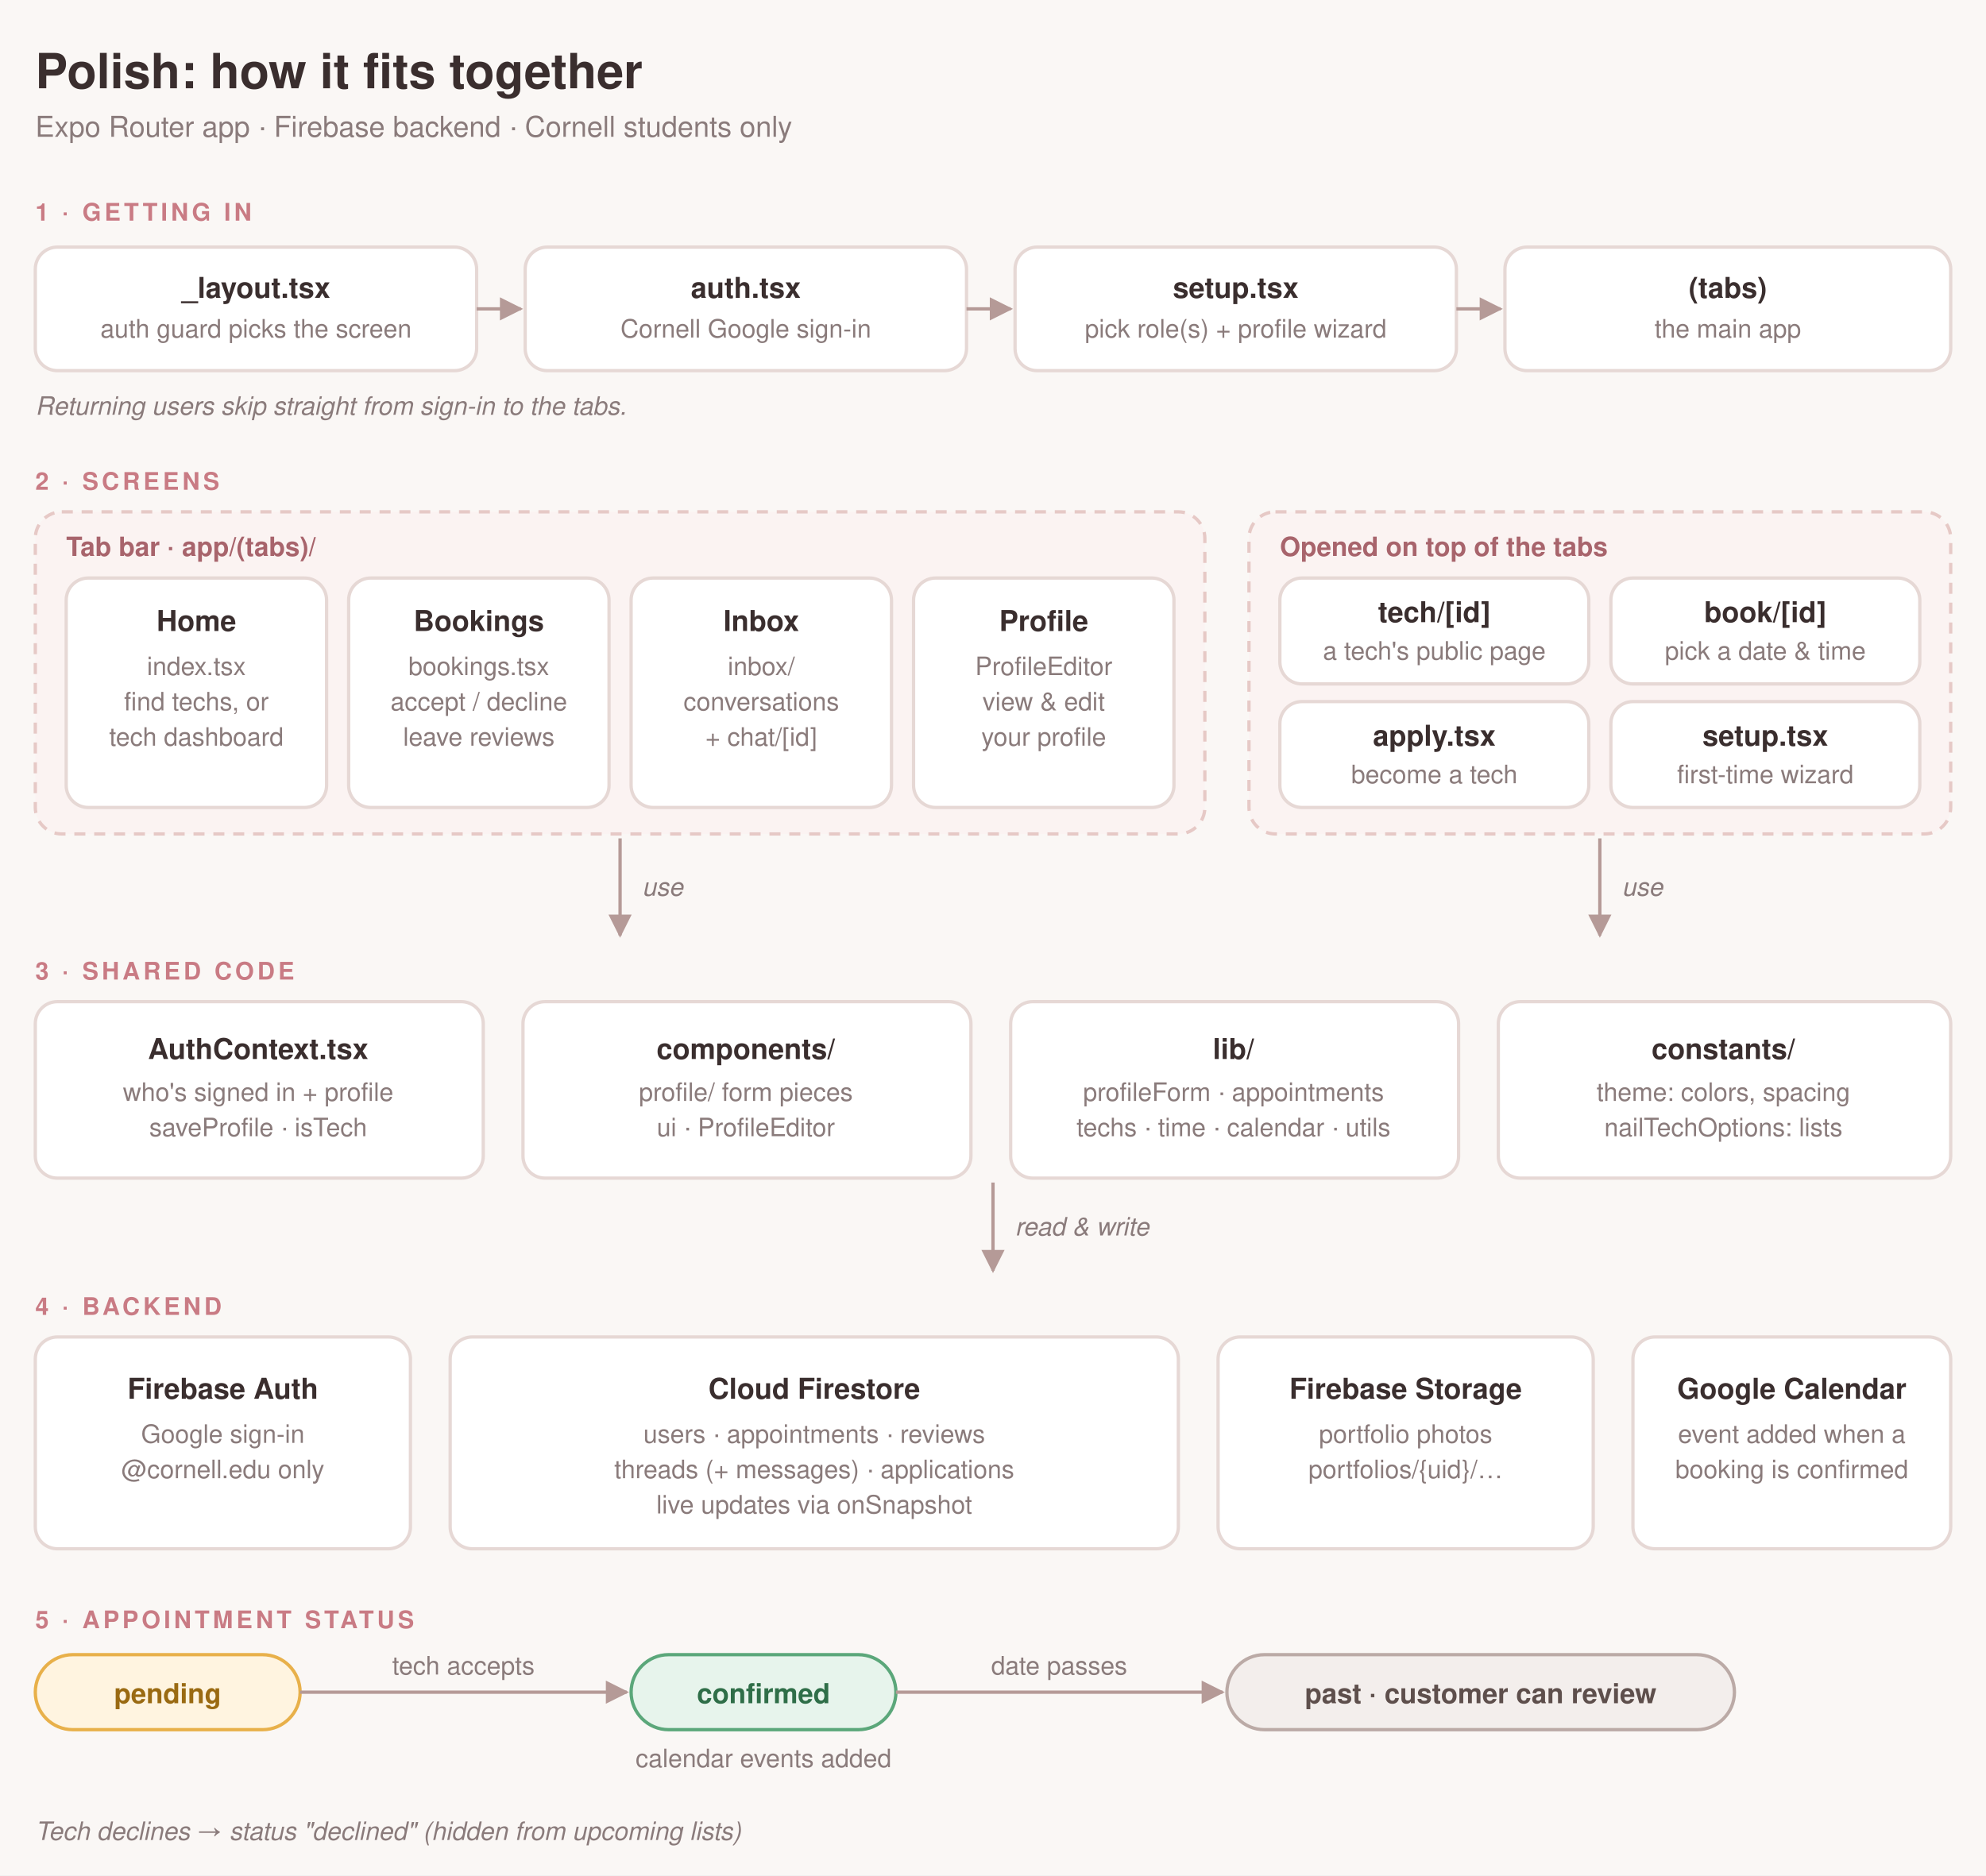
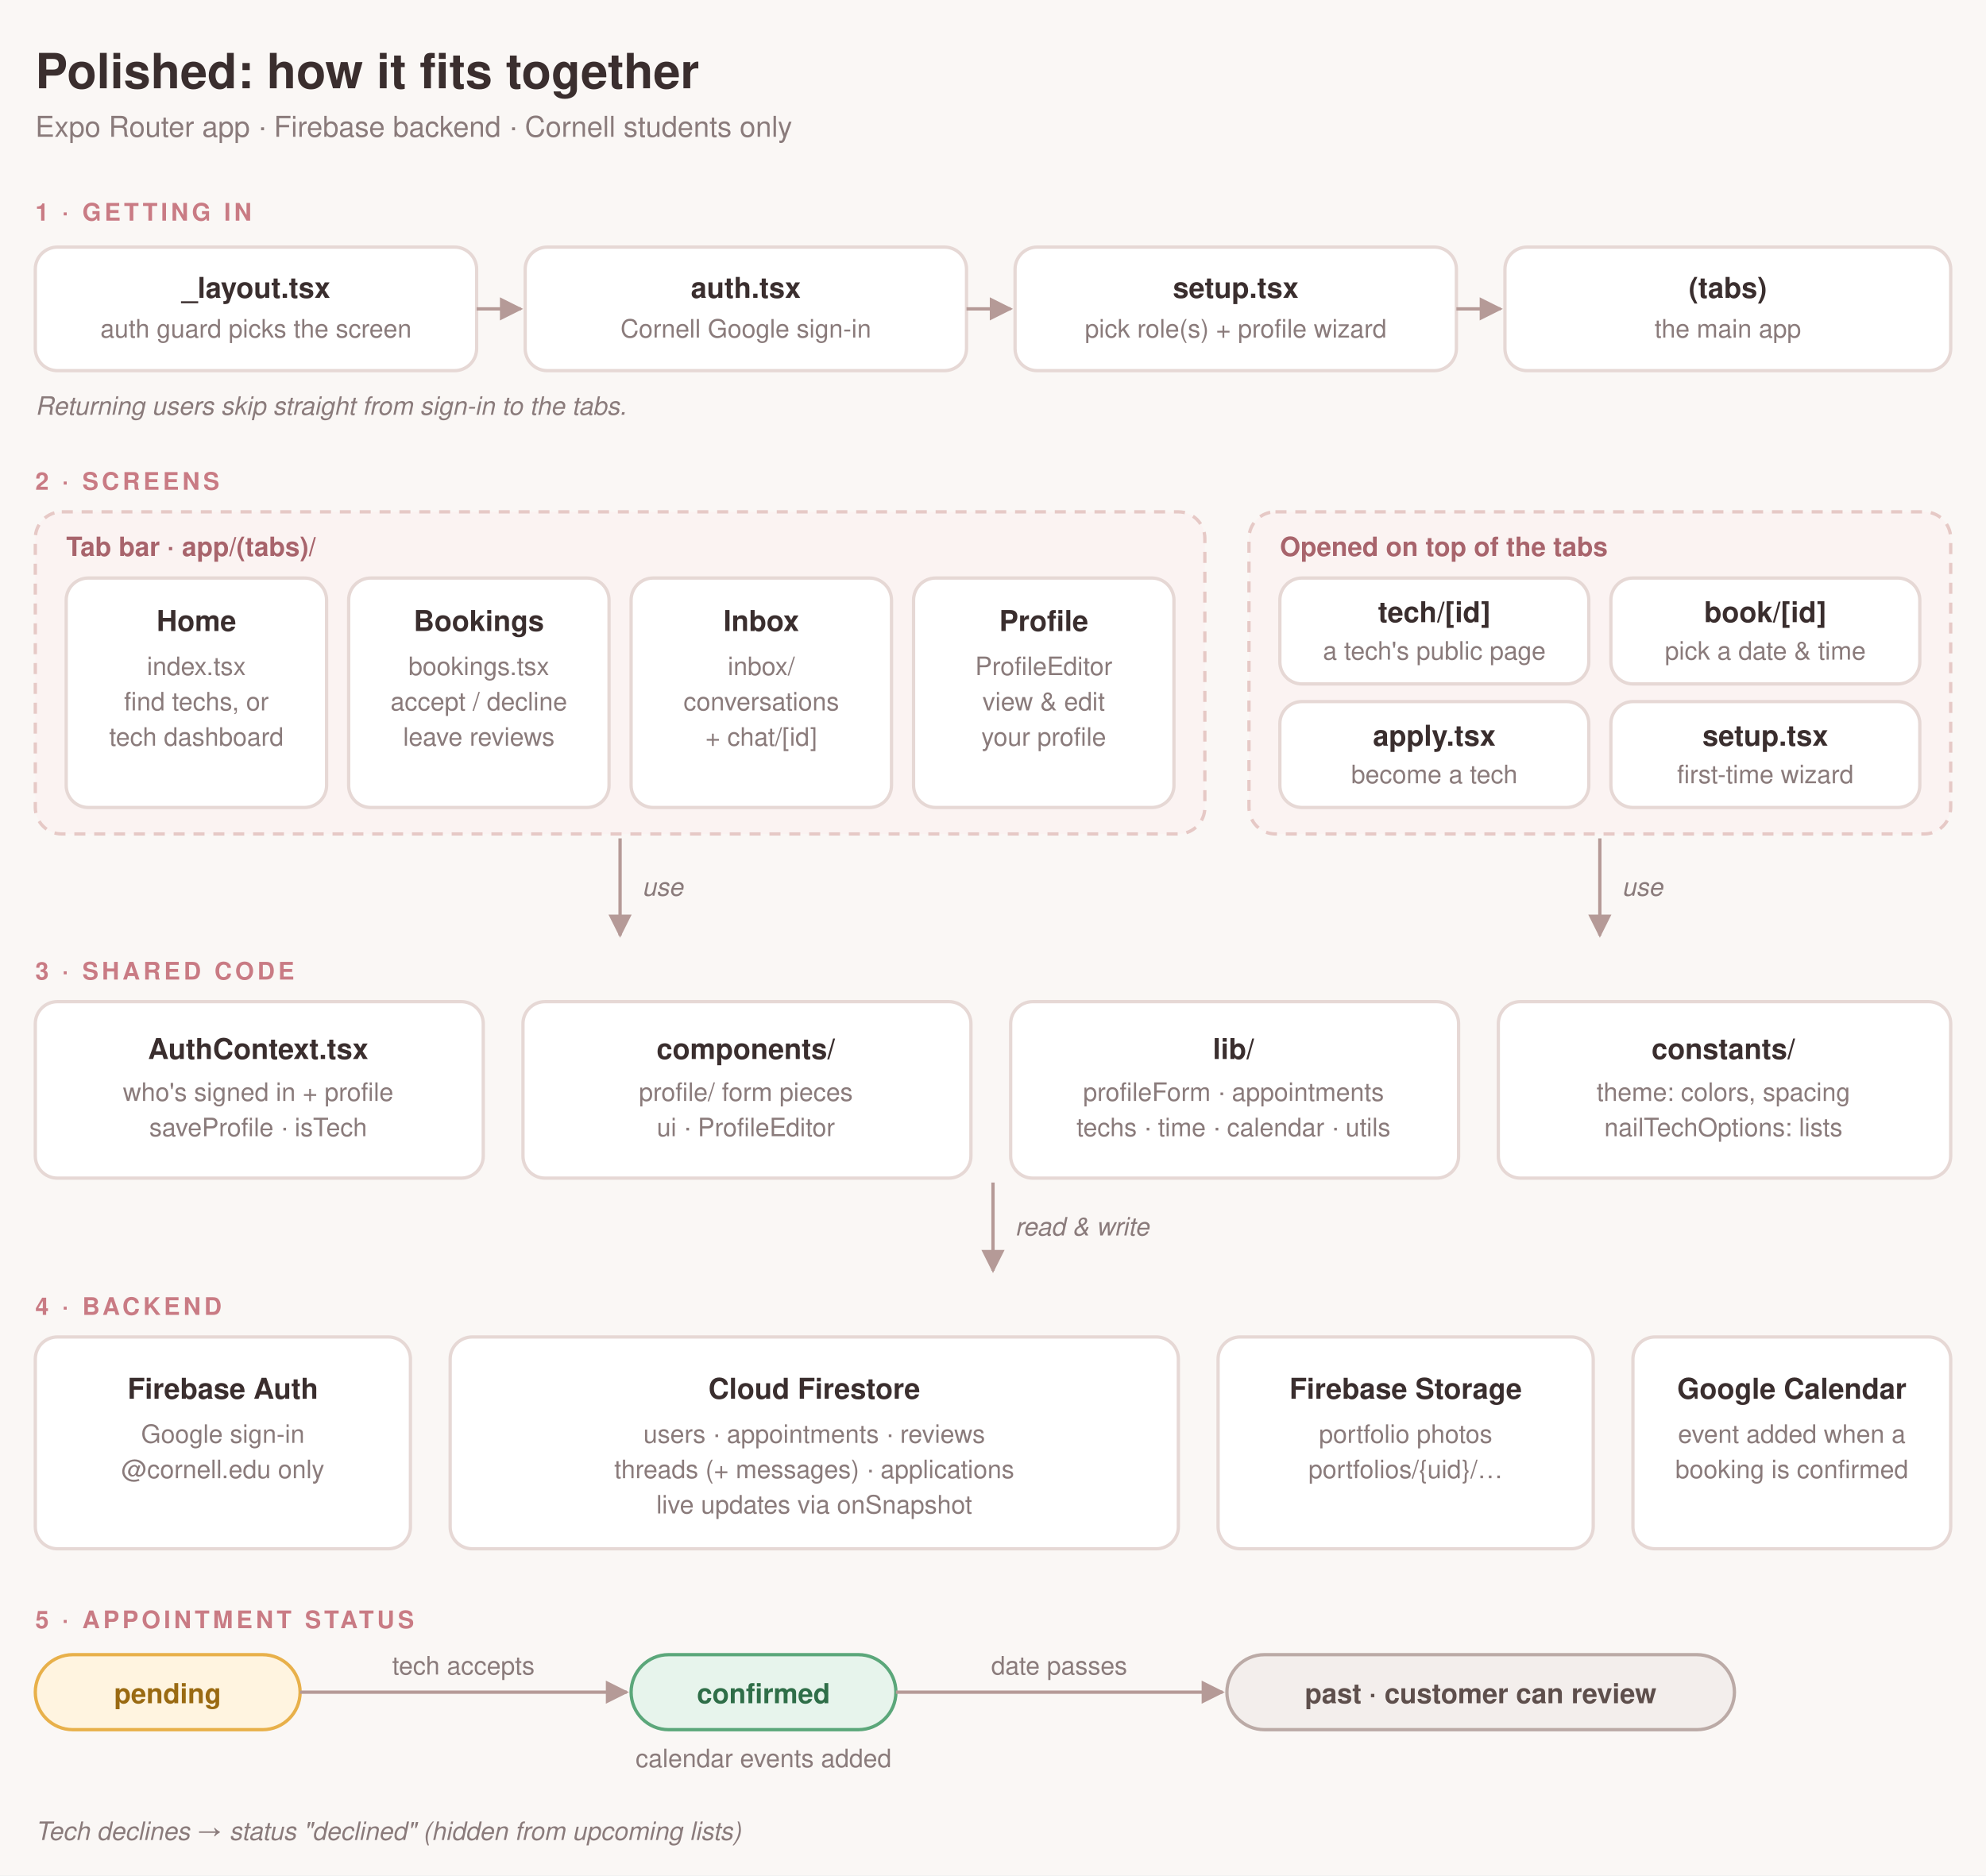
<svg xmlns="http://www.w3.org/2000/svg" viewBox="0 0 900 850" width="900" height="850" font-family="-apple-system, BlinkMacSystemFont, 'Segoe UI', Helvetica, Arial, sans-serif">
  <defs>
    <marker id="arrow" viewBox="0 0 10 10" refX="9" refY="5" markerWidth="7" markerHeight="7" orient="auto-start-reverse">
      <path d="M0,0 L10,5 L0,10 z" fill="#B59A97" />
    </marker>
    <style>
      .title { font-size: 22px; font-weight: 700; fill: #3A2E2E; }
      .subtitle { font-size: 13px; fill: #8A7B7B; }
      .section { font-size: 11px; font-weight: 700; letter-spacing: 1.5px; fill: #C97B84; }
      .box { fill: #FFFFFF; stroke: #E6D8D5; stroke-width: 1.5; }
      .group { fill: #FBF3F2; stroke: #E6C9C6; stroke-width: 1.5; stroke-dasharray: 5 4; }
      .h { font-size: 13px; font-weight: 600; fill: #3A2E2E; text-anchor: middle; }
      .t { font-size: 11.5px; fill: #8A7B7B; text-anchor: middle; }
      .glabel { font-size: 12px; font-weight: 600; fill: #A8646C; }
      .line { stroke: #B59A97; stroke-width: 1.5; fill: none; }
      .note { font-size: 11.5px; fill: #8A7B7B; font-style: italic; }
      .pill { font-size: 12.5px; font-weight: 600; text-anchor: middle; }
    </style>
  </defs>
  <rect width="900" height="850" fill="#FAF7F5" />
-   <text x="16" y="40" class="title">Polish: how it fits together</text>
+   <text x="16" y="40" class="title">Polished: how it fits together</text>
  <text x="16" y="62" class="subtitle">Expo Router app · Firebase backend · Cornell students only</text>
  <text x="16" y="100" class="section">1 · GETTING IN</text>
  <rect x="16" y="112" width="200" height="56" rx="10" class="box" />
  <text x="116" y="135" class="h">_layout.tsx</text>
  <text x="116" y="153" class="t">auth guard picks the screen</text>
  <rect x="238" y="112" width="200" height="56" rx="10" class="box" />
  <text x="338" y="135" class="h">auth.tsx</text>
  <text x="338" y="153" class="t">Cornell Google sign-in</text>
  <rect x="460" y="112" width="200" height="56" rx="10" class="box" />
  <text x="560" y="135" class="h">setup.tsx</text>
  <text x="560" y="153" class="t">pick role(s) + profile wizard</text>
  <rect x="682" y="112" width="202" height="56" rx="10" class="box" />
  <text x="783" y="135" class="h">(tabs)</text>
  <text x="783" y="153" class="t">the main app</text>
  <line x1="216" y1="140" x2="236" y2="140" class="line" marker-end="url(#arrow)" />
  <line x1="438" y1="140" x2="458" y2="140" class="line" marker-end="url(#arrow)" />
  <line x1="660" y1="140" x2="680" y2="140" class="line" marker-end="url(#arrow)" />
  <text x="16" y="188" class="note">Returning users skip straight from sign-in to the tabs.</text>
  <text x="16" y="222" class="section">2 · SCREENS</text>
  <rect x="16" y="232" width="530" height="146" rx="12" class="group" />
  <text x="30" y="252" class="glabel">Tab bar · app/(tabs)/</text>
  <rect x="30" y="262" width="118" height="104" rx="10" class="box" />
  <text x="89" y="286" class="h">Home</text>
  <text x="89" y="306" class="t">index.tsx</text>
  <text x="89" y="322" class="t">find techs, or</text>
  <text x="89" y="338" class="t">tech dashboard</text>
  <rect x="158" y="262" width="118" height="104" rx="10" class="box" />
  <text x="217" y="286" class="h">Bookings</text>
  <text x="217" y="306" class="t">bookings.tsx</text>
  <text x="217" y="322" class="t">accept / decline</text>
  <text x="217" y="338" class="t">leave reviews</text>
  <rect x="286" y="262" width="118" height="104" rx="10" class="box" />
  <text x="345" y="286" class="h">Inbox</text>
  <text x="345" y="306" class="t">inbox/</text>
  <text x="345" y="322" class="t">conversations</text>
  <text x="345" y="338" class="t">+ chat/[id]</text>
  <rect x="414" y="262" width="118" height="104" rx="10" class="box" />
  <text x="473" y="286" class="h">Profile</text>
  <text x="473" y="306" class="t">ProfileEditor</text>
  <text x="473" y="322" class="t">view &amp; edit</text>
  <text x="473" y="338" class="t">your profile</text>
  <rect x="566" y="232" width="318" height="146" rx="12" class="group" />
  <text x="580" y="252" class="glabel">Opened on top of the tabs</text>
  <rect x="580" y="262" width="140" height="48" rx="10" class="box" />
  <text x="650" y="282" class="h">tech/[id]</text>
  <text x="650" y="299" class="t">a tech's public page</text>
  <rect x="730" y="262" width="140" height="48" rx="10" class="box" />
  <text x="800" y="282" class="h">book/[id]</text>
  <text x="800" y="299" class="t">pick a date &amp; time</text>
  <rect x="580" y="318" width="140" height="48" rx="10" class="box" />
  <text x="650" y="338" class="h">apply.tsx</text>
  <text x="650" y="355" class="t">become a tech</text>
  <rect x="730" y="318" width="140" height="48" rx="10" class="box" />
  <text x="800" y="338" class="h">setup.tsx</text>
  <text x="800" y="355" class="t">first-time wizard</text>
  <line x1="281" y1="380" x2="281" y2="424" class="line" marker-end="url(#arrow)" />
  <line x1="725" y1="380" x2="725" y2="424" class="line" marker-end="url(#arrow)" />
  <text x="291" y="406" class="note">use</text>
  <text x="735" y="406" class="note">use</text>
  <text x="16" y="444" class="section">3 · SHARED CODE</text>
  <rect x="16" y="454" width="203" height="80" rx="10" class="box" />
  <text x="117" y="480" class="h">AuthContext.tsx</text>
  <text x="117" y="499" class="t">who's signed in + profile</text>
  <text x="117" y="515" class="t">saveProfile · isTech</text>
  <rect x="237" y="454" width="203" height="80" rx="10" class="box" />
  <text x="338" y="480" class="h">components/</text>
  <text x="338" y="499" class="t">profile/ form pieces</text>
  <text x="338" y="515" class="t">ui · ProfileEditor</text>
  <rect x="458" y="454" width="203" height="80" rx="10" class="box" />
  <text x="559" y="480" class="h">lib/</text>
  <text x="559" y="499" class="t">profileForm · appointments</text>
  <text x="559" y="515" class="t">techs · time · calendar · utils</text>
  <rect x="679" y="454" width="205" height="80" rx="10" class="box" />
  <text x="781" y="480" class="h">constants/</text>
  <text x="781" y="499" class="t">theme: colors, spacing</text>
  <text x="781" y="515" class="t">nailTechOptions: lists</text>
  <line x1="450" y1="536" x2="450" y2="576" class="line" marker-end="url(#arrow)" />
  <text x="460" y="560" class="note">read &amp; write</text>
  <text x="16" y="596" class="section">4 · BACKEND</text>
  <rect x="16" y="606" width="170" height="96" rx="10" class="box" />
  <text x="101" y="634" class="h">Firebase Auth</text>
  <text x="101" y="654" class="t">Google sign-in</text>
  <text x="101" y="670" class="t">@cornell.edu only</text>
  <rect x="204" y="606" width="330" height="96" rx="10" class="box" />
  <text x="369" y="634" class="h">Cloud Firestore</text>
  <text x="369" y="654" class="t">users · appointments · reviews</text>
  <text x="369" y="670" class="t">threads (+ messages) · applications</text>
  <text x="369" y="686" class="t">live updates via onSnapshot</text>
  <rect x="552" y="606" width="170" height="96" rx="10" class="box" />
  <text x="637" y="634" class="h">Firebase Storage</text>
  <text x="637" y="654" class="t">portfolio photos</text>
  <text x="637" y="670" class="t">portfolios/{uid}/…</text>
  <rect x="740" y="606" width="144" height="96" rx="10" class="box" />
  <text x="812" y="634" class="h">Google Calendar</text>
  <text x="812" y="654" class="t">event added when a</text>
  <text x="812" y="670" class="t">booking is confirmed</text>
  <text x="16" y="738" class="section">5 · APPOINTMENT STATUS</text>
  <rect x="16" y="750" width="120" height="34" rx="17" fill="#FFF4E0" stroke="#E8B04A" stroke-width="1.5" />
  <text x="76" y="772" class="pill" fill="#9A6A12">pending</text>
  <line x1="136" y1="767" x2="284" y2="767" class="line" marker-end="url(#arrow)" />
  <text x="210" y="759" class="t">tech accepts</text>
  <rect x="286" y="750" width="120" height="34" rx="17" fill="#E7F4EC" stroke="#5BA77A" stroke-width="1.5" />
  <text x="346" y="772" class="pill" fill="#2F6E48">confirmed</text>
  <line x1="406" y1="767" x2="554" y2="767" class="line" marker-end="url(#arrow)" />
  <text x="480" y="759" class="t">date passes</text>
  <rect x="556" y="750" width="230" height="34" rx="17" fill="#F3EEEC" stroke="#BBAAA6" stroke-width="1.5" />
  <text x="671" y="772" class="pill" fill="#5E4F4C">past · customer can review</text>
  <text x="346" y="801" class="t">calendar events added</text>
  <text x="16" y="834" class="note">Tech declines → status "declined" (hidden from upcoming lists)</text>
</svg>
